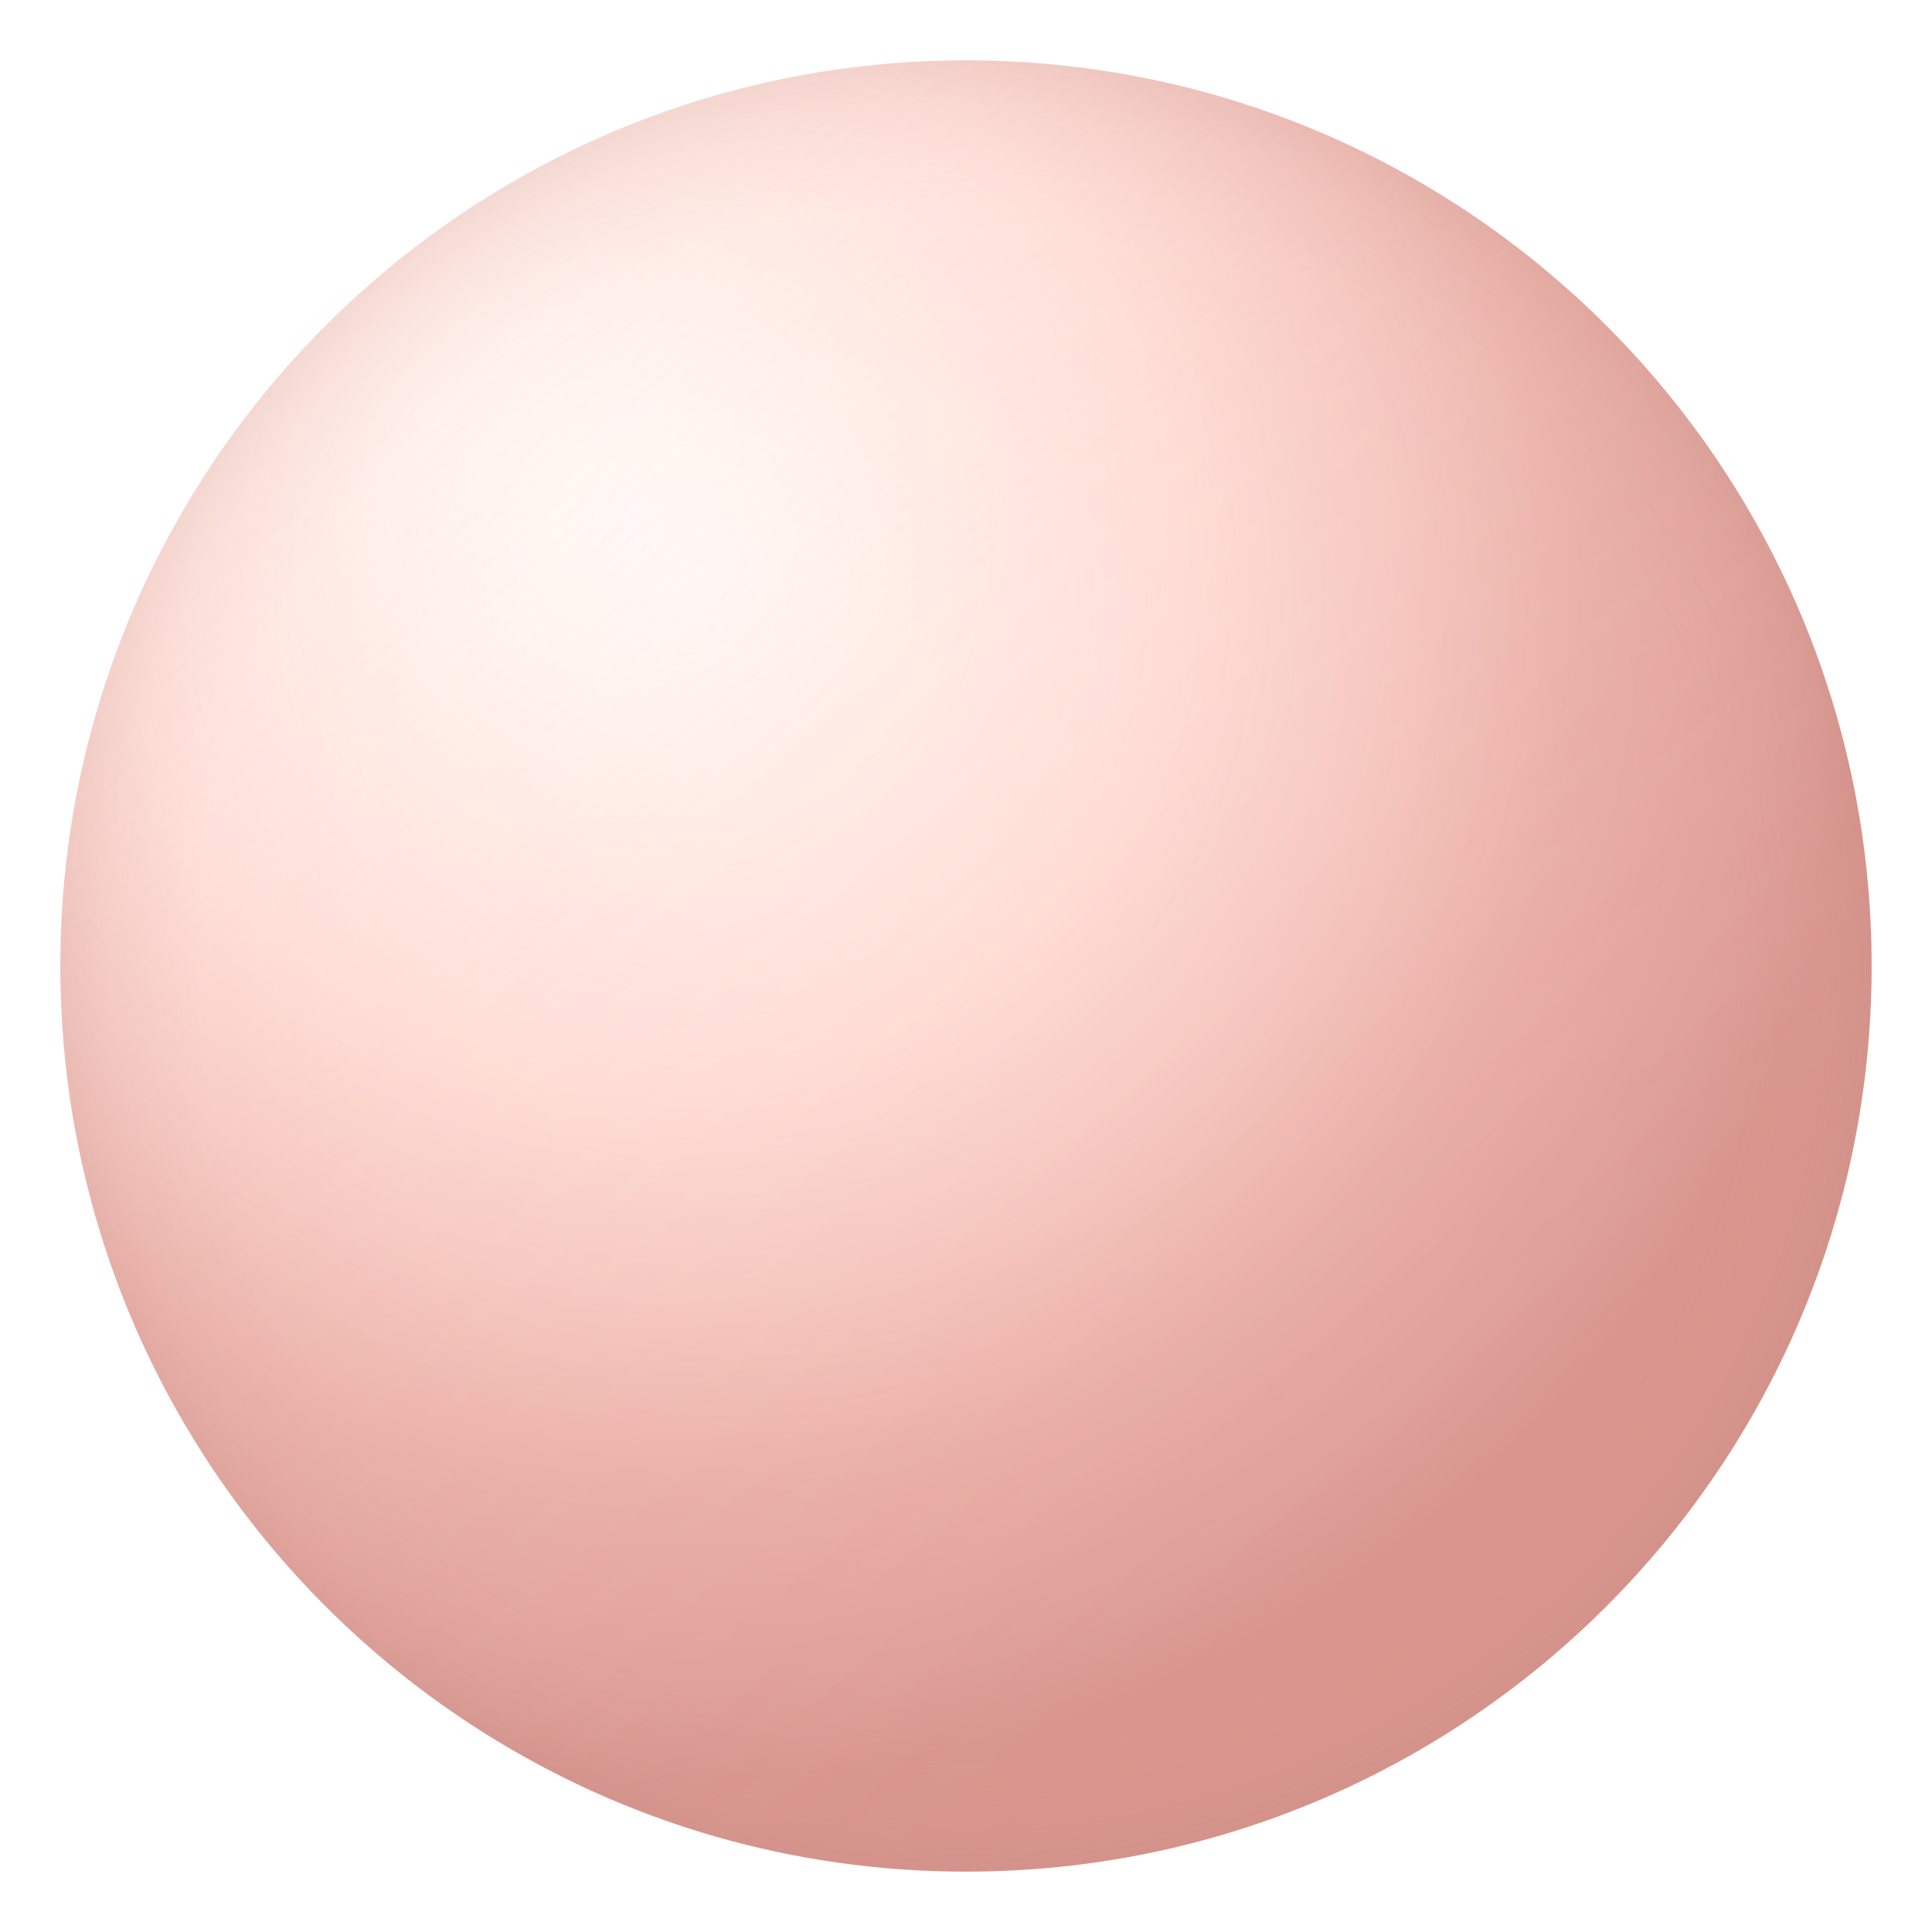
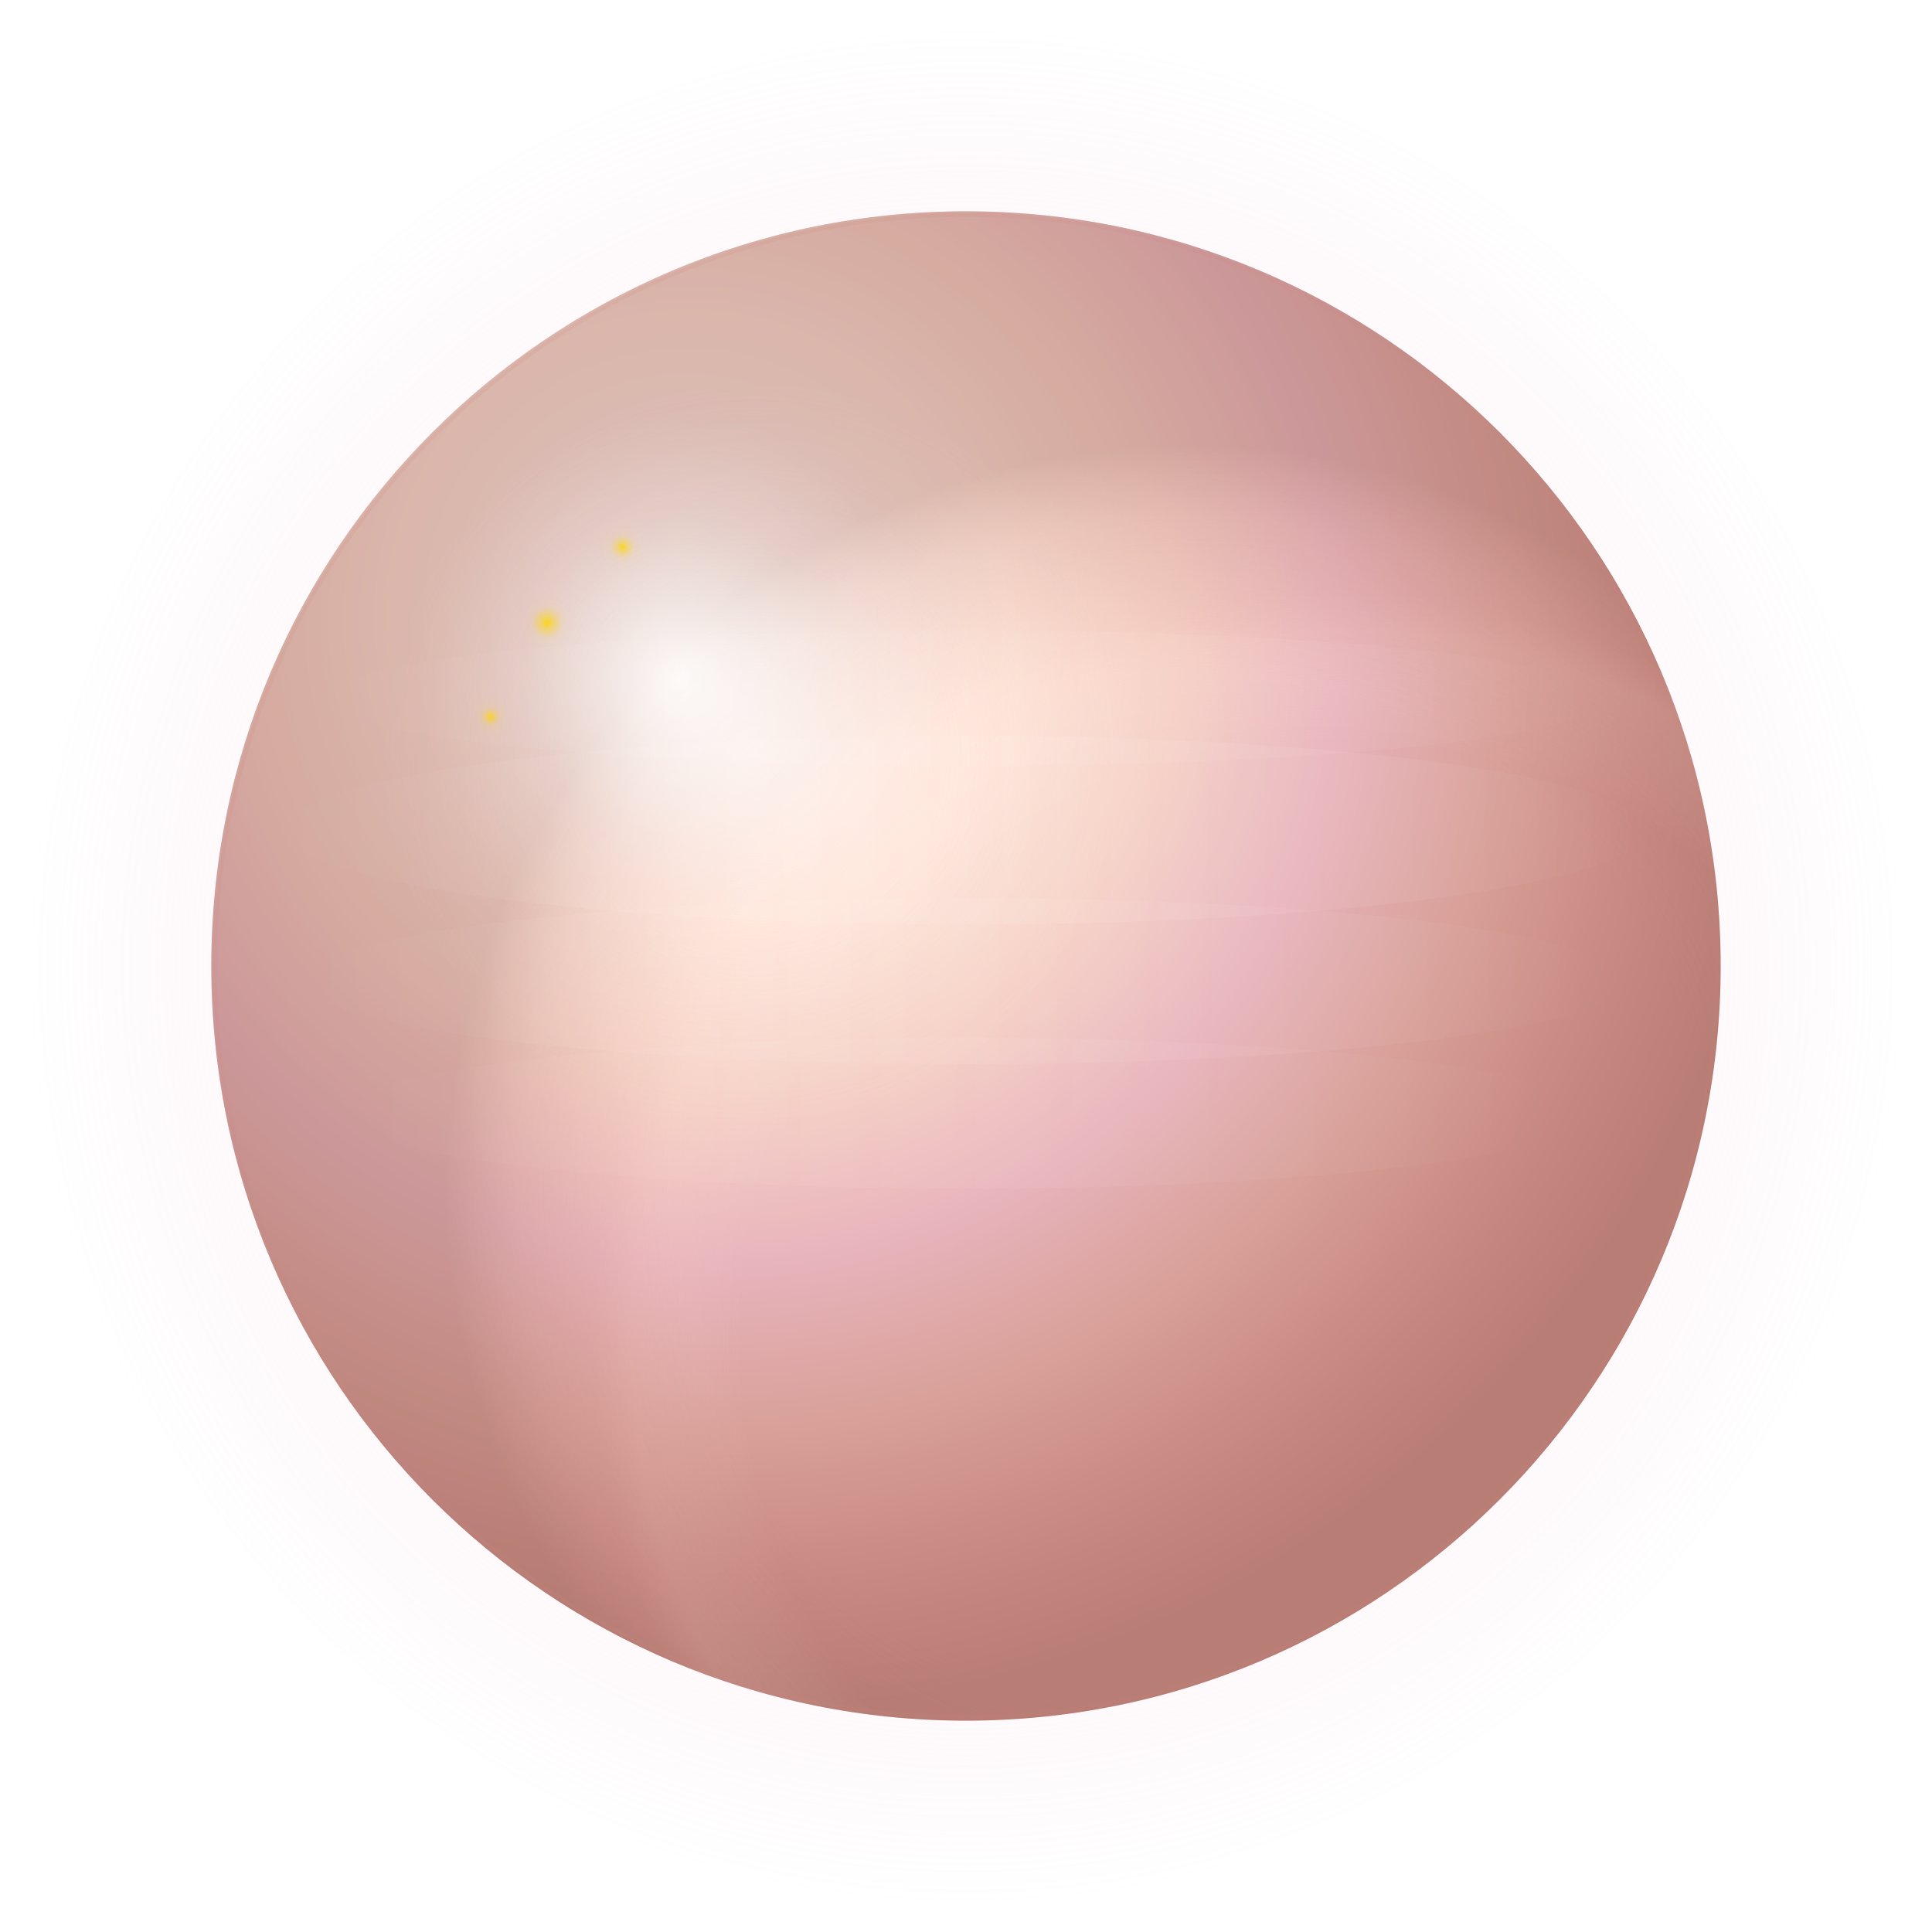
<svg xmlns="http://www.w3.org/2000/svg" viewBox="0 0 512 512" width="512" height="512">
  <defs>
-     <radialGradient id="venusCore" cx="35%" cy="30%" r="65%" fx="30%" fy="25%">
-       <stop offset="0%" stop-color="#FFF5F0" />
-       <stop offset="12%" stop-color="#FFEFEA" />
-       <stop offset="28%" stop-color="#FFE4DD" />
-       <stop offset="45%" stop-color="#FFD9D1" />
-       <stop offset="62%" stop-color="#F5C4BC" />
-       <stop offset="78%" stop-color="#E8ADA4" />
-       <stop offset="92%" stop-color="#DFA099" />
-       <stop offset="100%" stop-color="#D8968E" />
+     <radialGradient id="outerGlow" cx="50%" cy="50%" r="50%">
+       <stop offset="60%" stop-color="#FFD4E8" stop-opacity="0" />
+       <stop offset="75%" stop-color="#FFD4E8" stop-opacity="0.15" />
+       <stop offset="85%" stop-color="#F5C4D4" stop-opacity="0.08" />
+       <stop offset="100%" stop-color="#E8B4BC" stop-opacity="0" />
    </radialGradient>
-     <radialGradient id="venusGlow" cx="38%" cy="32%" r="45%" fx="35%" fy="28%">
-       <stop offset="0%" stop-color="#FFFFFF" stop-opacity="0.35" />
-       <stop offset="40%" stop-color="#FFF8F5" stop-opacity="0.15" />
+     <radialGradient id="planetSurface" cx="35%" cy="30%" r="70%" fx="30%" fy="25%">
+       <stop offset="0%" stop-color="#FFFAF5" />
+       <stop offset="8%" stop-color="#FFF5EE" />
+       <stop offset="18%" stop-color="#FFEEE5" />
+       <stop offset="30%" stop-color="#FFE5D8" />
+       <stop offset="45%" stop-color="#F5D0C5" />
+       <stop offset="60%" stop-color="#E8B4BC" />
+       <stop offset="75%" stop-color="#D8A098" />
+       <stop offset="88%" stop-color="#C88A82" />
+       <stop offset="100%" stop-color="#B87D75" />
+     </radialGradient>
+     <radialGradient id="highlight" cx="50%" cy="50%" r="50%">
+       <stop offset="0%" stop-color="#FFFFFF" stop-opacity="0.9" />
+       <stop offset="30%" stop-color="#FFFFFF" stop-opacity="0.5" />
+       <stop offset="60%" stop-color="#FFF8F5" stop-opacity="0.2" />
      <stop offset="100%" stop-color="#FFE8E2" stop-opacity="0" />
    </radialGradient>
-     <radialGradient id="venusEdge" cx="50%" cy="50%" r="50%">
-       <stop offset="85%" stop-color="#D8968E" stop-opacity="0" />
-       <stop offset="95%" stop-color="#C88A82" stop-opacity="0.08" />
-       <stop offset="100%" stop-color="#B87D75" stop-opacity="0.15" />
+     <radialGradient id="secondaryHighlight" cx="50%" cy="50%" r="50%">
+       <stop offset="0%" stop-color="#FFFFFF" stop-opacity="0.4" />
+       <stop offset="50%" stop-color="#FFF5F0" stop-opacity="0.15" />
+       <stop offset="100%" stop-color="#FFE4DD" stop-opacity="0" />
    </radialGradient>
-     <linearGradient id="venusPearlSheen" x1="20%" y1="15%" x2="75%" y2="80%">
-       <stop offset="0%" stop-color="#FFFFFF" stop-opacity="0.22" />
-       <stop offset="35%" stop-color="#FFF8F5" stop-opacity="0.08" />
-       <stop offset="100%" stop-color="#FFE4DD" stop-opacity="0" />
+     <linearGradient id="atmosphereBand" x1="0%" y1="0%" x2="100%" y2="0%">
+       <stop offset="0%" stop-color="#FFFFFF" stop-opacity="0" />
+       <stop offset="20%" stop-color="#FFFFFF" stop-opacity="0.12" />
+       <stop offset="50%" stop-color="#FFF8F5" stop-opacity="0.18" />
+       <stop offset="80%" stop-color="#FFFFFF" stop-opacity="0.12" />
+       <stop offset="100%" stop-color="#FFFFFF" stop-opacity="0" />
    </linearGradient>
+     <radialGradient id="edgeShadow" cx="65%" cy="65%" r="50%">
+       <stop offset="70%" stop-color="#B87D75" stop-opacity="0" />
+       <stop offset="90%" stop-color="#A06B65" stop-opacity="0.2" />
+       <stop offset="100%" stop-color="#8B5A52" stop-opacity="0.35" />
+     </radialGradient>
+     <radialGradient id="rimLight" cx="75%" cy="75%" r="50%">
+       <stop offset="80%" stop-color="#FFE8E2" stop-opacity="0" />
+       <stop offset="95%" stop-color="#FFD0C5" stop-opacity="0.15" />
+       <stop offset="100%" stop-color="#FFC0B5" stop-opacity="0.08" />
+     </radialGradient>
+     <radialGradient id="goldenSparkle" cx="50%" cy="50%" r="50%">
+       <stop offset="0%" stop-color="#FFD700" stop-opacity="0.8" />
+       <stop offset="40%" stop-color="#FFD700" stop-opacity="0.3" />
+       <stop offset="100%" stop-color="#FFD700" stop-opacity="0" />
+     </radialGradient>
+     <filter id="starGlow" x="-50%" y="-50%" width="200%" height="200%">
+       <feGaussianBlur stdDeviation="2" result="blur" />
+       <feMerge>
+         <feMergeNode in="blur" />
+         <feMergeNode in="SourceGraphic" />
+       </feMerge>
+     </filter>
  </defs>
-   <circle cx="256" cy="256" r="240" fill="url(#venusCore)" />
-   <circle cx="256" cy="256" r="240" fill="url(#venusGlow)" />
-   <circle cx="256" cy="256" r="240" fill="url(#venusPearlSheen)" />
-   <circle cx="256" cy="256" r="240" fill="url(#venusEdge)" />
+   <circle cx="256" cy="256" r="250" fill="url(#outerGlow)" />
+   <circle cx="256" cy="256" r="200" fill="url(#planetSurface)" />
+   <circle cx="256" cy="256" r="200" fill="url(#edgeShadow)" />
+   <circle cx="256" cy="256" r="200" fill="url(#rimLight)" />
+   <ellipse cx="256" cy="220" rx="180" ry="25" fill="url(#atmosphereBand)" opacity="0.5" />
+   <ellipse cx="256" cy="260" rx="175" ry="22" fill="url(#atmosphereBand)" opacity="0.4" />
+   <ellipse cx="256" cy="295" rx="165" ry="20" fill="url(#atmosphereBand)" opacity="0.3" />
+   <ellipse cx="256" cy="185" rx="170" ry="18" fill="url(#atmosphereBand)" opacity="0.35" />
+   <circle cx="180" cy="180" r="70" fill="url(#highlight)" />
+   <circle cx="200" cy="200" r="100" fill="url(#secondaryHighlight)" />
+   <circle cx="145" cy="165" r="4" fill="url(#goldenSparkle)" filter="url(#starGlow)" />
+   <circle cx="165" cy="145" r="3" fill="url(#goldenSparkle)" filter="url(#starGlow)" />
+   <circle cx="130" cy="190" r="2.5" fill="url(#goldenSparkle)" filter="url(#starGlow)" />
+   <circle cx="256" cy="256" r="199" fill="none" stroke="#C88A82" stroke-width="1" stroke-opacity="0.15" />
</svg>
